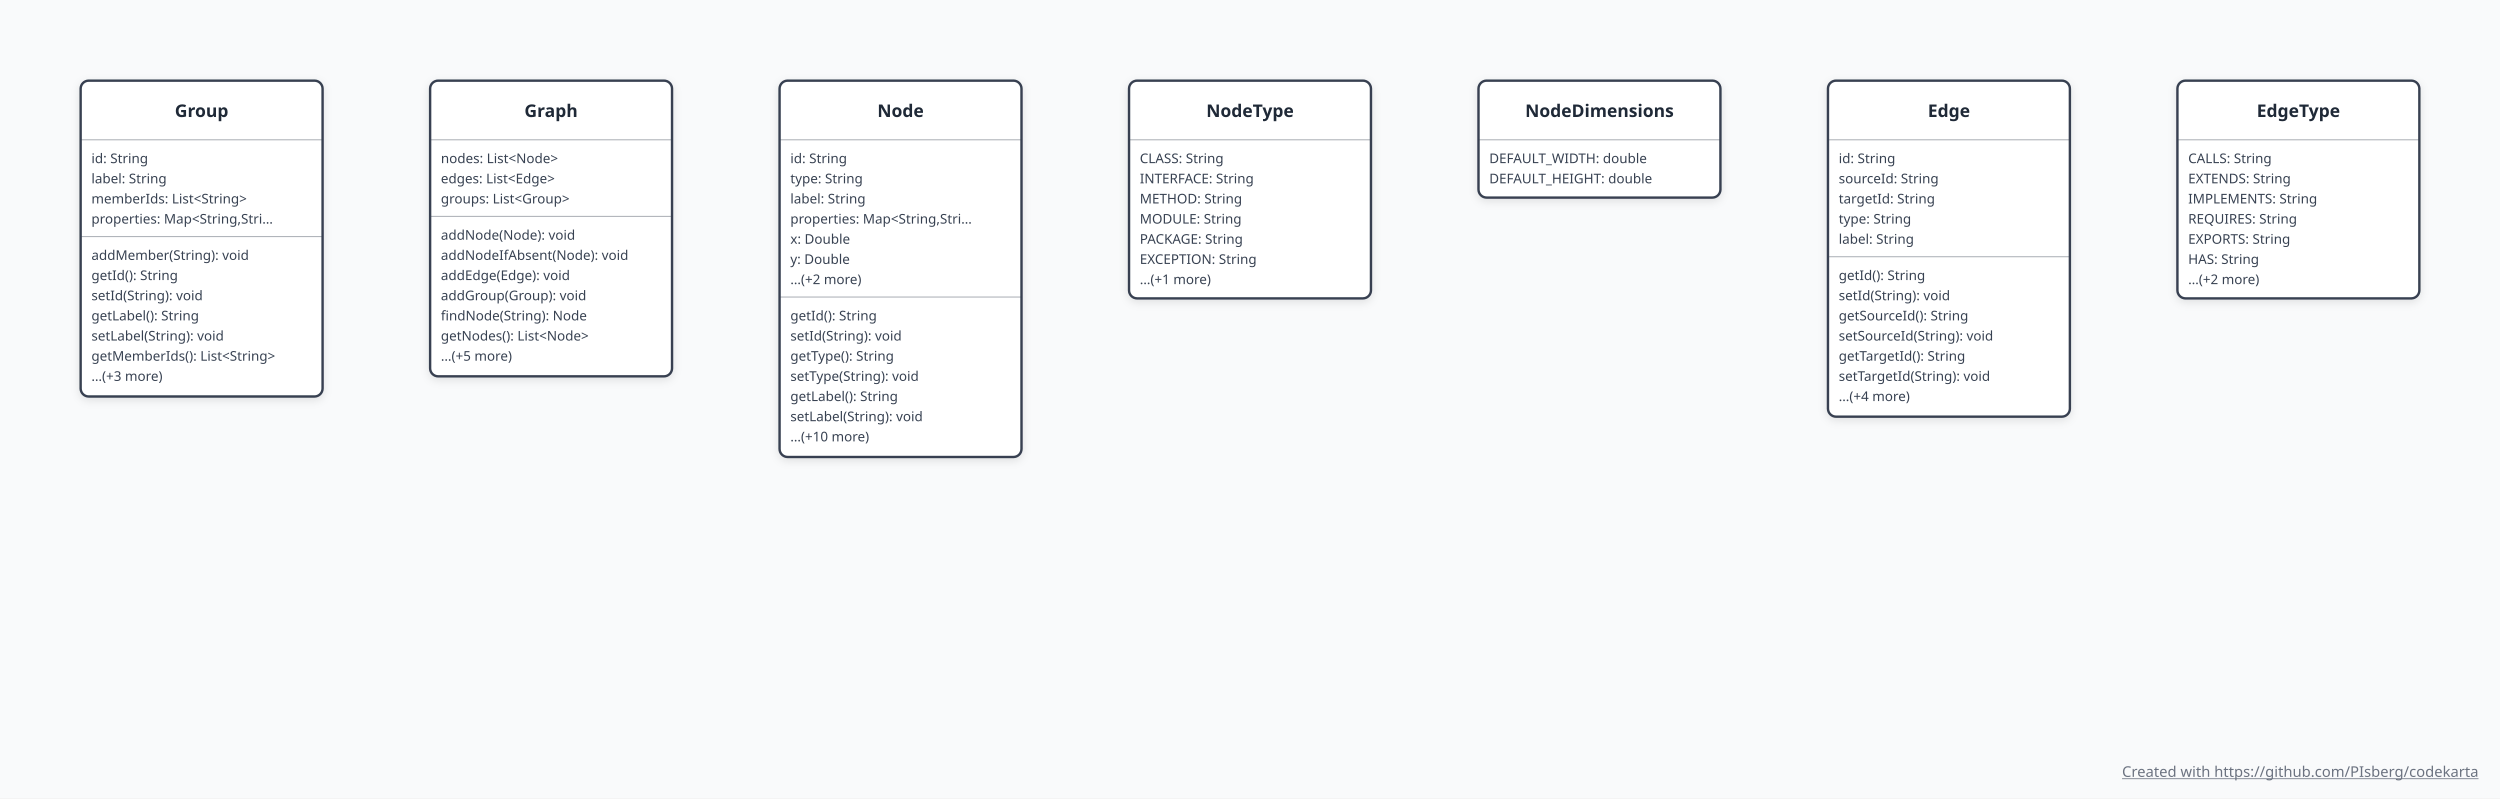
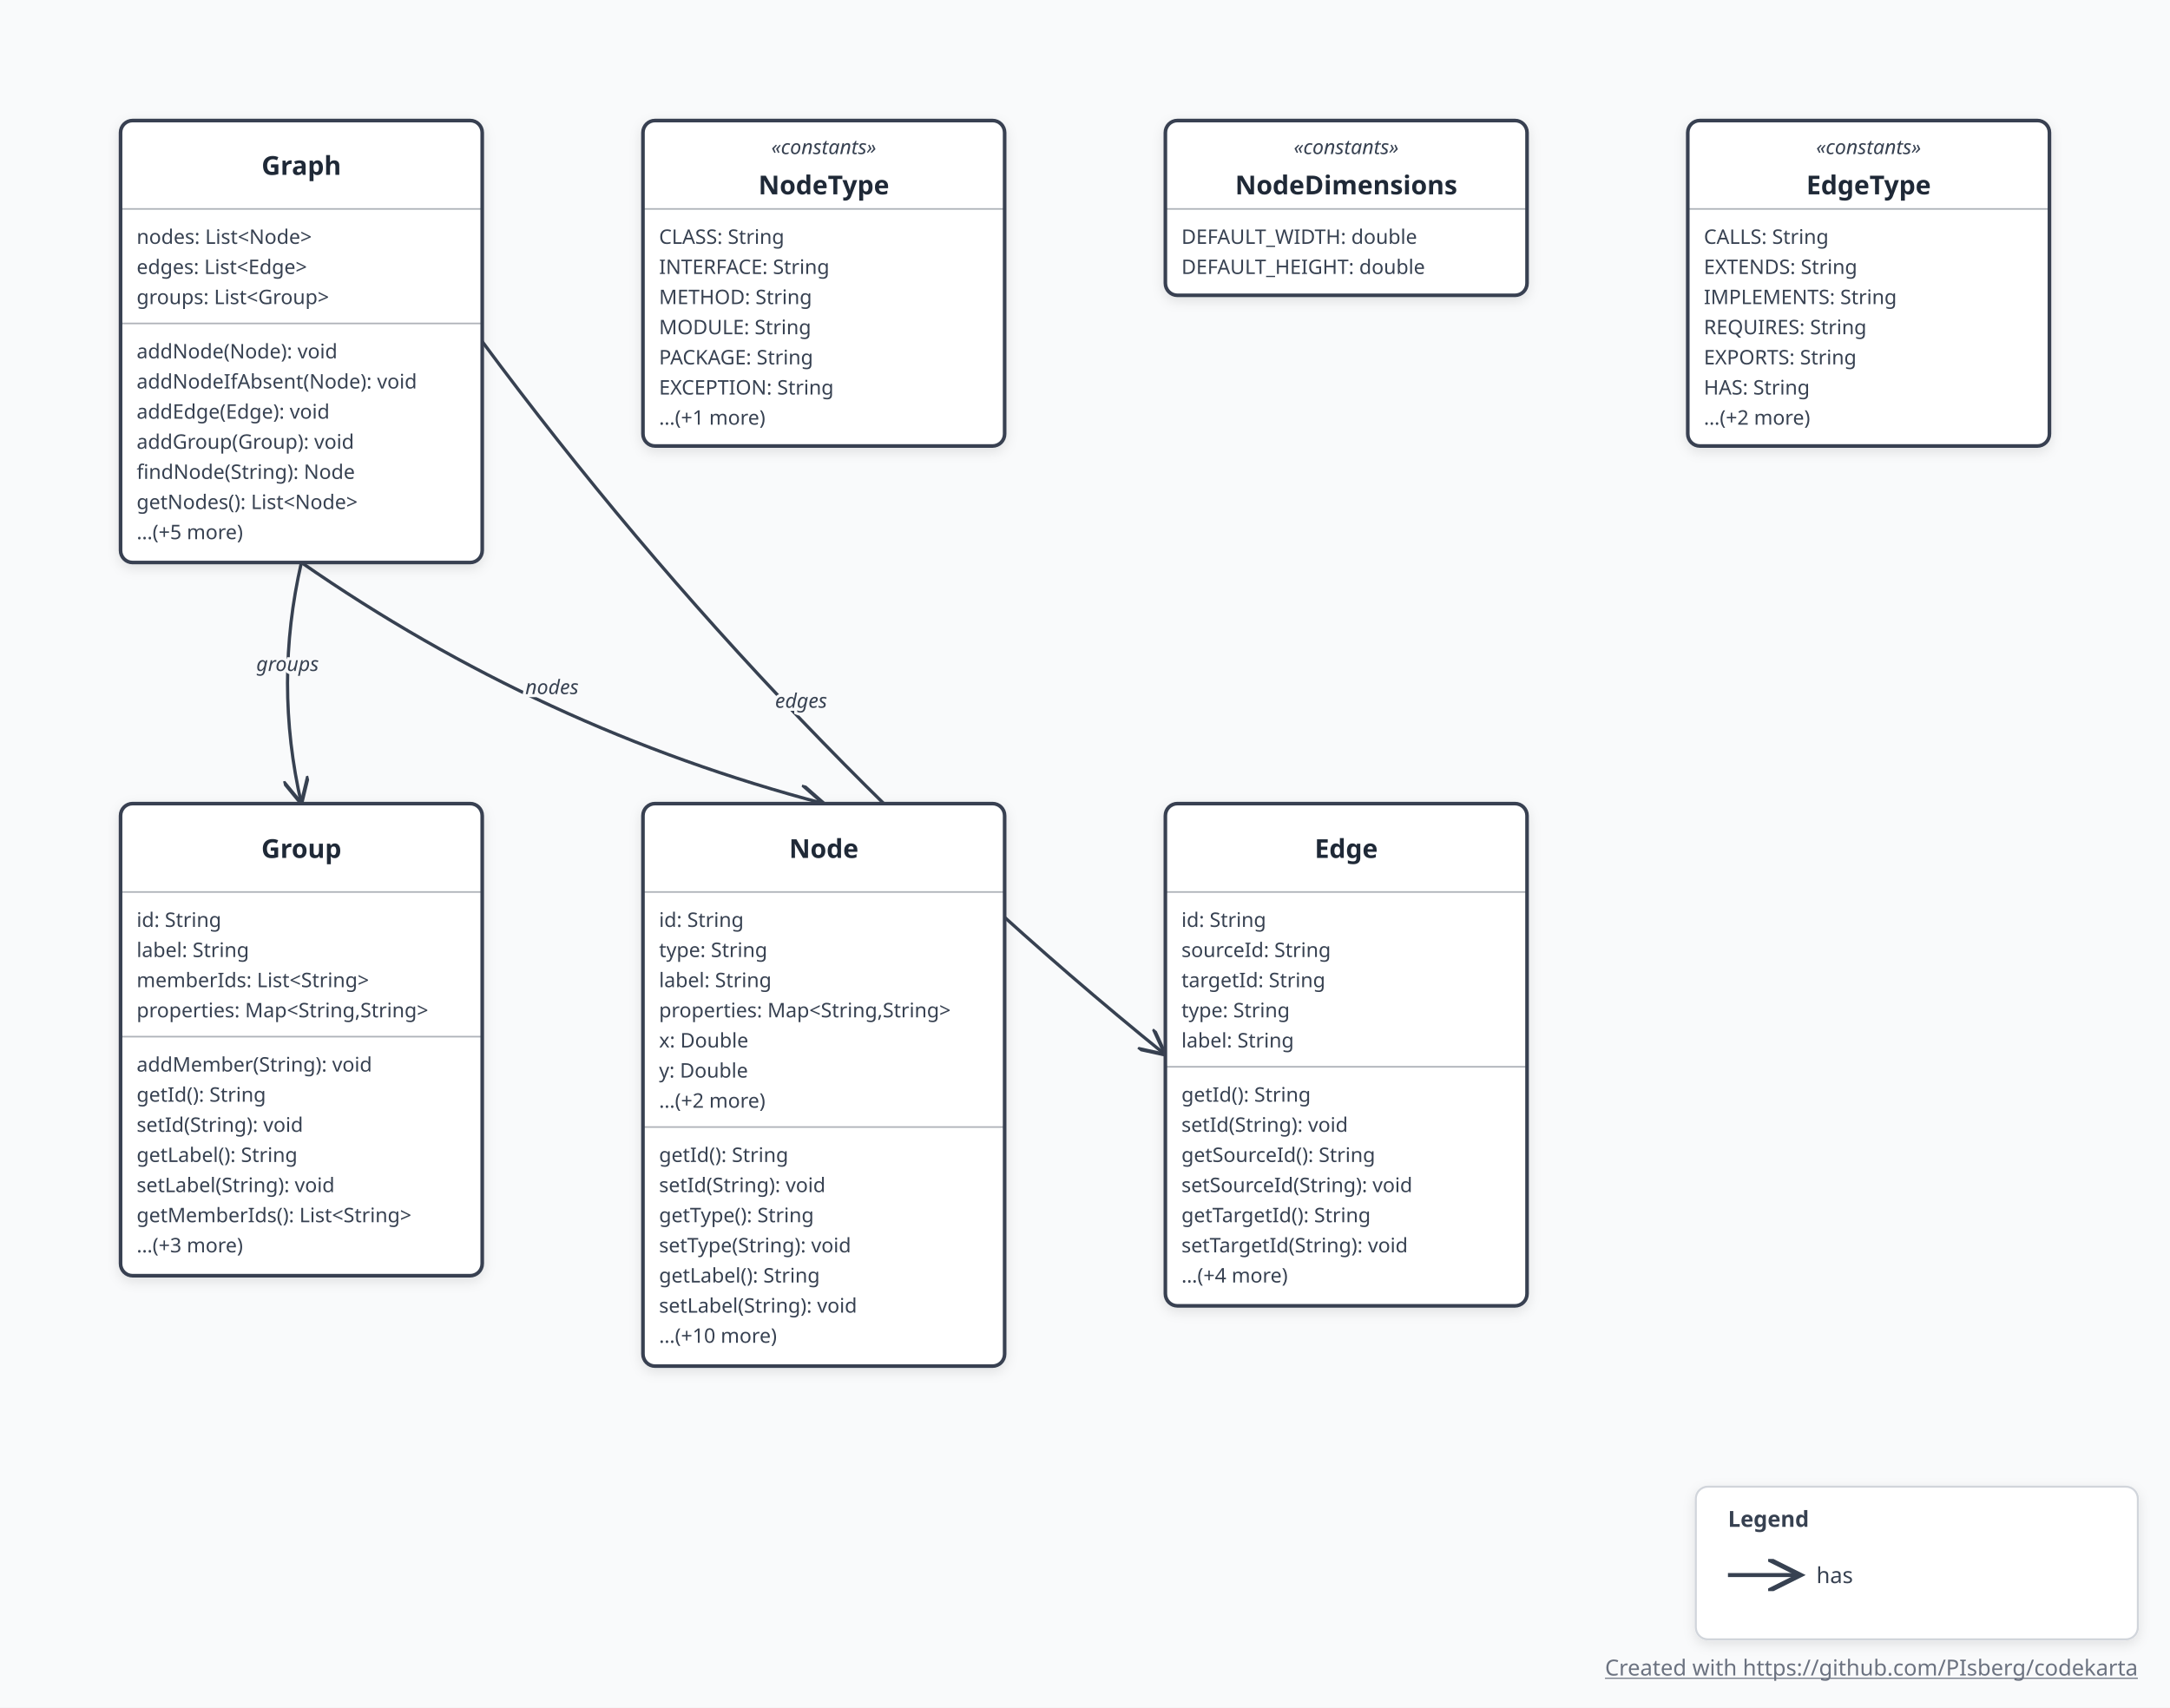
- <svg xmlns="http://www.w3.org/2000/svg" width="1860" height="594" viewBox="0 0 1860 594">
+ <svg xmlns="http://www.w3.org/2000/svg" width="1080" height="850" viewBox="0 0 1080 850">
  <defs>
    <style>
svg { font-family: -apple-system, BlinkMacSystemFont, 'Segoe UI', sans-serif; }
.node-rect { transition: filter 0.15s; }
.node-rect:hover { stroke-width: 2.5 !important; }
.edge-line { stroke-linecap: round; stroke-linejoin: round; }
.edge-label { paint-order: stroke; stroke: #f9fafb; stroke-width: 3; }
.diagram-attribution { fill: #6b7280; text-decoration: underline; }
.diagram-attribution:hover { fill: #374151; text-decoration: underline; }
.group-rect { }
.node-label { pointer-events: none; }
</style>
    <filter id="nodeShadow" x="-15%" y="-15%" width="130%" height="130%">
      <feDropShadow dx="0" dy="2" stdDeviation="3" flood-color="#0000001a" />
    </filter>
+     <marker id="marker-open-374151" markerWidth="10" markerHeight="8" refX="8" refY="4" orient="auto">
+       <path d="M0,0 L8,4 L0,8" fill="none" stroke="#374151" stroke-width="1.2" />
+     </marker>
  </defs>
-   <rect width="1860" height="594" fill="#f9fafb" />
+   <rect width="1080" height="850" fill="#f9fafb" />
+   <path class="edge-line" d="M150.0 280.0 Q269.4 363.0 410.0 400.0" fill="none" stroke="#374151" stroke-width="1.6" marker-end="url(#marker-open-374151)" />
+   <text class="edge-label" x="274.7" y="345.5" text-anchor="middle" font-family="sans-serif" font-size="10" fill="#374151" font-style="italic">nodes</text>
+   <path class="edge-line" d="M240.0 170.0 Q387.4 369.1 580.0 525.0" fill="none" stroke="#374151" stroke-width="1.6" marker-end="url(#marker-open-374151)" />
+   <text class="edge-label" x="398.7" y="352.3" text-anchor="middle" font-family="sans-serif" font-size="10" fill="#374151" font-style="italic">edges</text>
+   <path class="edge-line" d="M150.0 280.0 Q136.2 340.0 150.0 400.0" fill="none" stroke="#374151" stroke-width="1.6" marker-end="url(#marker-open-374151)" />
+   <text class="edge-label" x="143.1" y="334.0" text-anchor="middle" font-family="sans-serif" font-size="10" fill="#374151" font-style="italic">groups</text>
  <g id="Edge">
-     <rect class="node-rect" x="1360.0" y="60.0" width="180.0" height="250.0" rx="6.0" fill="#ffffff" stroke="#374151" stroke-width="1.8" filter="url(#nodeShadow)" />
-     <text class="node-label" x="1450.0" y="82.0" text-anchor="middle" dominant-baseline="central" font-family="sans-serif" font-size="13" font-weight="bold" fill="#1f2937">Edge</text>
-     <line x1="1360.0" y1="104.0" x2="1540.0" y2="104.0" stroke="#374151" stroke-width="0.8" opacity="0.4" />
-     <text x="1368.0" y="117.5" font-family="sans-serif" font-size="10" fill="#374151" dominant-baseline="central">id: String</text>
-     <text x="1368.0" y="132.5" font-family="sans-serif" font-size="10" fill="#374151" dominant-baseline="central">sourceId: String</text>
-     <text x="1368.0" y="147.5" font-family="sans-serif" font-size="10" fill="#374151" dominant-baseline="central">targetId: String</text>
-     <text x="1368.0" y="162.5" font-family="sans-serif" font-size="10" fill="#374151" dominant-baseline="central">type: String</text>
-     <text x="1368.0" y="177.5" font-family="sans-serif" font-size="10" fill="#374151" dominant-baseline="central">label: String</text>
-     <line x1="1360.0" y1="191.0" x2="1540.0" y2="191.0" stroke="#374151" stroke-width="0.8" opacity="0.4" />
-     <text x="1368.0" y="204.5" font-family="sans-serif" font-size="10" fill="#374151" dominant-baseline="central">getId(): String</text>
-     <text x="1368.0" y="219.5" font-family="sans-serif" font-size="10" fill="#374151" dominant-baseline="central">setId(String): void</text>
-     <text x="1368.0" y="234.5" font-family="sans-serif" font-size="10" fill="#374151" dominant-baseline="central">getSourceId(): String</text>
-     <text x="1368.0" y="249.5" font-family="sans-serif" font-size="10" fill="#374151" dominant-baseline="central">setSourceId(String): void</text>
-     <text x="1368.0" y="264.5" font-family="sans-serif" font-size="10" fill="#374151" dominant-baseline="central">getTargetId(): String</text>
-     <text x="1368.0" y="279.5" font-family="sans-serif" font-size="10" fill="#374151" dominant-baseline="central">setTargetId(String): void</text>
-     <text x="1368.0" y="294.5" font-family="sans-serif" font-size="10" fill="#374151" dominant-baseline="central">…(+4 more)</text>
+     <rect class="node-rect" x="580.0" y="400.0" width="180.0" height="250.0" rx="6.0" fill="#ffffff" stroke="#374151" stroke-width="1.8" filter="url(#nodeShadow)" />
+     <text class="node-label" x="670.0" y="422.0" text-anchor="middle" dominant-baseline="central" font-family="sans-serif" font-size="13" font-weight="bold" fill="#1f2937">Edge</text>
+     <line x1="580.0" y1="444.0" x2="760.0" y2="444.0" stroke="#374151" stroke-width="0.8" opacity="0.4" />
+     <text x="588.0" y="457.5" font-family="sans-serif" font-size="10" fill="#374151" dominant-baseline="central">id: String</text>
+     <text x="588.0" y="472.5" font-family="sans-serif" font-size="10" fill="#374151" dominant-baseline="central">sourceId: String</text>
+     <text x="588.0" y="487.5" font-family="sans-serif" font-size="10" fill="#374151" dominant-baseline="central">targetId: String</text>
+     <text x="588.0" y="502.5" font-family="sans-serif" font-size="10" fill="#374151" dominant-baseline="central">type: String</text>
+     <text x="588.0" y="517.5" font-family="sans-serif" font-size="10" fill="#374151" dominant-baseline="central">label: String</text>
+     <line x1="580.0" y1="531.0" x2="760.0" y2="531.0" stroke="#374151" stroke-width="0.8" opacity="0.4" />
+     <text x="588.0" y="544.5" font-family="sans-serif" font-size="10" fill="#374151" dominant-baseline="central">getId(): String</text>
+     <text x="588.0" y="559.5" font-family="sans-serif" font-size="10" fill="#374151" dominant-baseline="central">setId(String): void</text>
+     <text x="588.0" y="574.5" font-family="sans-serif" font-size="10" fill="#374151" dominant-baseline="central">getSourceId(): String</text>
+     <text x="588.0" y="589.5" font-family="sans-serif" font-size="10" fill="#374151" dominant-baseline="central">setSourceId(String): void</text>
+     <text x="588.0" y="604.5" font-family="sans-serif" font-size="10" fill="#374151" dominant-baseline="central">getTargetId(): String</text>
+     <text x="588.0" y="619.5" font-family="sans-serif" font-size="10" fill="#374151" dominant-baseline="central">setTargetId(String): void</text>
+     <text x="588.0" y="634.5" font-family="sans-serif" font-size="10" fill="#374151" dominant-baseline="central">…(+4 more)</text>
  </g>
  <g id="EdgeType">
-     <rect class="node-rect" x="1620.0" y="60.0" width="180.0" height="162.0" rx="6.0" fill="#ffffff" stroke="#374151" stroke-width="1.8" filter="url(#nodeShadow)" />
-     <text class="node-label" x="1710.0" y="82.0" text-anchor="middle" dominant-baseline="central" font-family="sans-serif" font-size="13" font-weight="bold" fill="#1f2937">EdgeType</text>
-     <line x1="1620.0" y1="104.0" x2="1800.0" y2="104.0" stroke="#374151" stroke-width="0.8" opacity="0.4" />
-     <text x="1628.0" y="117.5" font-family="sans-serif" font-size="10" fill="#374151" dominant-baseline="central">CALLS: String</text>
-     <text x="1628.0" y="132.5" font-family="sans-serif" font-size="10" fill="#374151" dominant-baseline="central">EXTENDS: String</text>
-     <text x="1628.0" y="147.5" font-family="sans-serif" font-size="10" fill="#374151" dominant-baseline="central">IMPLEMENTS: String</text>
-     <text x="1628.0" y="162.5" font-family="sans-serif" font-size="10" fill="#374151" dominant-baseline="central">REQUIRES: String</text>
-     <text x="1628.0" y="177.5" font-family="sans-serif" font-size="10" fill="#374151" dominant-baseline="central">EXPORTS: String</text>
-     <text x="1628.0" y="192.5" font-family="sans-serif" font-size="10" fill="#374151" dominant-baseline="central">HAS: String</text>
-     <text x="1628.0" y="207.5" font-family="sans-serif" font-size="10" fill="#374151" dominant-baseline="central">…(+2 more)</text>
+     <rect class="node-rect" x="840.0" y="60.0" width="180.0" height="162.0" rx="6.0" fill="#ffffff" stroke="#374151" stroke-width="1.8" filter="url(#nodeShadow)" />
+     <text class="node-label" x="930.0" y="76.7" text-anchor="middle" font-family="sans-serif" font-size="10" fill="#374151" font-style="italic">«constants»</text>
+     <text class="node-label" x="930.0" y="91.7" text-anchor="middle" dominant-baseline="central" font-family="sans-serif" font-size="13" font-weight="bold" fill="#1f2937">EdgeType</text>
+     <line x1="840.0" y1="104.0" x2="1020.0" y2="104.0" stroke="#374151" stroke-width="0.8" opacity="0.4" />
+     <text x="848.0" y="117.5" font-family="sans-serif" font-size="10" fill="#374151" dominant-baseline="central">CALLS: String</text>
+     <text x="848.0" y="132.5" font-family="sans-serif" font-size="10" fill="#374151" dominant-baseline="central">EXTENDS: String</text>
+     <text x="848.0" y="147.5" font-family="sans-serif" font-size="10" fill="#374151" dominant-baseline="central">IMPLEMENTS: String</text>
+     <text x="848.0" y="162.5" font-family="sans-serif" font-size="10" fill="#374151" dominant-baseline="central">REQUIRES: String</text>
+     <text x="848.0" y="177.5" font-family="sans-serif" font-size="10" fill="#374151" dominant-baseline="central">EXPORTS: String</text>
+     <text x="848.0" y="192.5" font-family="sans-serif" font-size="10" fill="#374151" dominant-baseline="central">HAS: String</text>
+     <text x="848.0" y="207.5" font-family="sans-serif" font-size="10" fill="#374151" dominant-baseline="central">…(+2 more)</text>
  </g>
  <g id="Graph">
-     <rect class="node-rect" x="320.0" y="60.0" width="180.0" height="220.0" rx="6.0" fill="#ffffff" stroke="#374151" stroke-width="1.8" filter="url(#nodeShadow)" />
-     <text class="node-label" x="410.0" y="82.0" text-anchor="middle" dominant-baseline="central" font-family="sans-serif" font-size="13" font-weight="bold" fill="#1f2937">Graph</text>
-     <line x1="320.0" y1="104.0" x2="500.0" y2="104.0" stroke="#374151" stroke-width="0.8" opacity="0.4" />
-     <text x="328.0" y="117.5" font-family="sans-serif" font-size="10" fill="#374151" dominant-baseline="central">nodes: List&lt;Node&gt;</text>
-     <text x="328.0" y="132.5" font-family="sans-serif" font-size="10" fill="#374151" dominant-baseline="central">edges: List&lt;Edge&gt;</text>
-     <text x="328.0" y="147.5" font-family="sans-serif" font-size="10" fill="#374151" dominant-baseline="central">groups: List&lt;Group&gt;</text>
-     <line x1="320.0" y1="161.0" x2="500.0" y2="161.0" stroke="#374151" stroke-width="0.8" opacity="0.4" />
-     <text x="328.0" y="174.5" font-family="sans-serif" font-size="10" fill="#374151" dominant-baseline="central">addNode(Node): void</text>
-     <text x="328.0" y="189.5" font-family="sans-serif" font-size="10" fill="#374151" dominant-baseline="central">addNodeIfAbsent(Node): void</text>
-     <text x="328.0" y="204.5" font-family="sans-serif" font-size="10" fill="#374151" dominant-baseline="central">addEdge(Edge): void</text>
-     <text x="328.0" y="219.5" font-family="sans-serif" font-size="10" fill="#374151" dominant-baseline="central">addGroup(Group): void</text>
-     <text x="328.0" y="234.5" font-family="sans-serif" font-size="10" fill="#374151" dominant-baseline="central">findNode(String): Node</text>
-     <text x="328.0" y="249.5" font-family="sans-serif" font-size="10" fill="#374151" dominant-baseline="central">getNodes(): List&lt;Node&gt;</text>
-     <text x="328.0" y="264.5" font-family="sans-serif" font-size="10" fill="#374151" dominant-baseline="central">…(+5 more)</text>
+     <rect class="node-rect" x="60.0" y="60.0" width="180.0" height="220.0" rx="6.0" fill="#ffffff" stroke="#374151" stroke-width="1.8" filter="url(#nodeShadow)" />
+     <text class="node-label" x="150.0" y="82.0" text-anchor="middle" dominant-baseline="central" font-family="sans-serif" font-size="13" font-weight="bold" fill="#1f2937">Graph</text>
+     <line x1="60.0" y1="104.0" x2="240.0" y2="104.0" stroke="#374151" stroke-width="0.8" opacity="0.4" />
+     <text x="68.0" y="117.5" font-family="sans-serif" font-size="10" fill="#374151" dominant-baseline="central">nodes: List&lt;Node&gt;</text>
+     <text x="68.0" y="132.5" font-family="sans-serif" font-size="10" fill="#374151" dominant-baseline="central">edges: List&lt;Edge&gt;</text>
+     <text x="68.0" y="147.5" font-family="sans-serif" font-size="10" fill="#374151" dominant-baseline="central">groups: List&lt;Group&gt;</text>
+     <line x1="60.0" y1="161.0" x2="240.0" y2="161.0" stroke="#374151" stroke-width="0.8" opacity="0.4" />
+     <text x="68.0" y="174.5" font-family="sans-serif" font-size="10" fill="#374151" dominant-baseline="central">addNode(Node): void</text>
+     <text x="68.0" y="189.5" font-family="sans-serif" font-size="10" fill="#374151" dominant-baseline="central">addNodeIfAbsent(Node): void</text>
+     <text x="68.0" y="204.5" font-family="sans-serif" font-size="10" fill="#374151" dominant-baseline="central">addEdge(Edge): void</text>
+     <text x="68.0" y="219.5" font-family="sans-serif" font-size="10" fill="#374151" dominant-baseline="central">addGroup(Group): void</text>
+     <text x="68.0" y="234.5" font-family="sans-serif" font-size="10" fill="#374151" dominant-baseline="central">findNode(String): Node</text>
+     <text x="68.0" y="249.5" font-family="sans-serif" font-size="10" fill="#374151" dominant-baseline="central">getNodes(): List&lt;Node&gt;</text>
+     <text x="68.0" y="264.5" font-family="sans-serif" font-size="10" fill="#374151" dominant-baseline="central">…(+5 more)</text>
+   </g>
+   <g id="Node">
+     <rect class="node-rect" x="320.0" y="400.0" width="180.0" height="280.0" rx="6.0" fill="#ffffff" stroke="#374151" stroke-width="1.8" filter="url(#nodeShadow)" />
+     <text class="node-label" x="410.0" y="422.0" text-anchor="middle" dominant-baseline="central" font-family="sans-serif" font-size="13" font-weight="bold" fill="#1f2937">Node</text>
+     <line x1="320.0" y1="444.0" x2="500.0" y2="444.0" stroke="#374151" stroke-width="0.8" opacity="0.4" />
+     <text x="328.0" y="457.5" font-family="sans-serif" font-size="10" fill="#374151" dominant-baseline="central">id: String</text>
+     <text x="328.0" y="472.5" font-family="sans-serif" font-size="10" fill="#374151" dominant-baseline="central">type: String</text>
+     <text x="328.0" y="487.5" font-family="sans-serif" font-size="10" fill="#374151" dominant-baseline="central">label: String</text>
+     <text x="328.0" y="502.5" font-family="sans-serif" font-size="10" fill="#374151" dominant-baseline="central">properties: Map&lt;String,String&gt;</text>
+     <text x="328.0" y="517.5" font-family="sans-serif" font-size="10" fill="#374151" dominant-baseline="central">x: Double</text>
+     <text x="328.0" y="532.5" font-family="sans-serif" font-size="10" fill="#374151" dominant-baseline="central">y: Double</text>
+     <text x="328.0" y="547.5" font-family="sans-serif" font-size="10" fill="#374151" dominant-baseline="central">…(+2 more)</text>
+     <line x1="320.0" y1="561.0" x2="500.0" y2="561.0" stroke="#374151" stroke-width="0.8" opacity="0.4" />
+     <text x="328.0" y="574.5" font-family="sans-serif" font-size="10" fill="#374151" dominant-baseline="central">getId(): String</text>
+     <text x="328.0" y="589.5" font-family="sans-serif" font-size="10" fill="#374151" dominant-baseline="central">setId(String): void</text>
+     <text x="328.0" y="604.5" font-family="sans-serif" font-size="10" fill="#374151" dominant-baseline="central">getType(): String</text>
+     <text x="328.0" y="619.5" font-family="sans-serif" font-size="10" fill="#374151" dominant-baseline="central">setType(String): void</text>
+     <text x="328.0" y="634.5" font-family="sans-serif" font-size="10" fill="#374151" dominant-baseline="central">getLabel(): String</text>
+     <text x="328.0" y="649.5" font-family="sans-serif" font-size="10" fill="#374151" dominant-baseline="central">setLabel(String): void</text>
+     <text x="328.0" y="664.5" font-family="sans-serif" font-size="10" fill="#374151" dominant-baseline="central">…(+10 more)</text>
  </g>
  <g id="Group">
-     <rect class="node-rect" x="60.0" y="60.0" width="180.0" height="235.0" rx="6.0" fill="#ffffff" stroke="#374151" stroke-width="1.8" filter="url(#nodeShadow)" />
-     <text class="node-label" x="150.0" y="82.0" text-anchor="middle" dominant-baseline="central" font-family="sans-serif" font-size="13" font-weight="bold" fill="#1f2937">Group</text>
-     <line x1="60.0" y1="104.0" x2="240.0" y2="104.0" stroke="#374151" stroke-width="0.8" opacity="0.4" />
-     <text x="68.0" y="117.5" font-family="sans-serif" font-size="10" fill="#374151" dominant-baseline="central">id: String</text>
-     <text x="68.0" y="132.5" font-family="sans-serif" font-size="10" fill="#374151" dominant-baseline="central">label: String</text>
-     <text x="68.0" y="147.5" font-family="sans-serif" font-size="10" fill="#374151" dominant-baseline="central">memberIds: List&lt;String&gt;</text>
-     <text x="68.0" y="162.5" font-family="sans-serif" font-size="10" fill="#374151" dominant-baseline="central">properties: Map&lt;String,Stri…</text>
-     <line x1="60.0" y1="176.0" x2="240.0" y2="176.0" stroke="#374151" stroke-width="0.8" opacity="0.4" />
-     <text x="68.0" y="189.5" font-family="sans-serif" font-size="10" fill="#374151" dominant-baseline="central">addMember(String): void</text>
-     <text x="68.0" y="204.5" font-family="sans-serif" font-size="10" fill="#374151" dominant-baseline="central">getId(): String</text>
-     <text x="68.0" y="219.5" font-family="sans-serif" font-size="10" fill="#374151" dominant-baseline="central">setId(String): void</text>
-     <text x="68.0" y="234.5" font-family="sans-serif" font-size="10" fill="#374151" dominant-baseline="central">getLabel(): String</text>
-     <text x="68.0" y="249.5" font-family="sans-serif" font-size="10" fill="#374151" dominant-baseline="central">setLabel(String): void</text>
-     <text x="68.0" y="264.5" font-family="sans-serif" font-size="10" fill="#374151" dominant-baseline="central">getMemberIds(): List&lt;String&gt;</text>
-     <text x="68.0" y="279.5" font-family="sans-serif" font-size="10" fill="#374151" dominant-baseline="central">…(+3 more)</text>
-   </g>
-   <g id="Node">
-     <rect class="node-rect" x="580.0" y="60.0" width="180.0" height="280.0" rx="6.0" fill="#ffffff" stroke="#374151" stroke-width="1.8" filter="url(#nodeShadow)" />
-     <text class="node-label" x="670.0" y="82.0" text-anchor="middle" dominant-baseline="central" font-family="sans-serif" font-size="13" font-weight="bold" fill="#1f2937">Node</text>
-     <line x1="580.0" y1="104.0" x2="760.0" y2="104.0" stroke="#374151" stroke-width="0.8" opacity="0.4" />
-     <text x="588.0" y="117.5" font-family="sans-serif" font-size="10" fill="#374151" dominant-baseline="central">id: String</text>
-     <text x="588.0" y="132.5" font-family="sans-serif" font-size="10" fill="#374151" dominant-baseline="central">type: String</text>
-     <text x="588.0" y="147.5" font-family="sans-serif" font-size="10" fill="#374151" dominant-baseline="central">label: String</text>
-     <text x="588.0" y="162.5" font-family="sans-serif" font-size="10" fill="#374151" dominant-baseline="central">properties: Map&lt;String,Stri…</text>
-     <text x="588.0" y="177.5" font-family="sans-serif" font-size="10" fill="#374151" dominant-baseline="central">x: Double</text>
-     <text x="588.0" y="192.5" font-family="sans-serif" font-size="10" fill="#374151" dominant-baseline="central">y: Double</text>
-     <text x="588.0" y="207.5" font-family="sans-serif" font-size="10" fill="#374151" dominant-baseline="central">…(+2 more)</text>
-     <line x1="580.0" y1="221.0" x2="760.0" y2="221.0" stroke="#374151" stroke-width="0.8" opacity="0.4" />
-     <text x="588.0" y="234.5" font-family="sans-serif" font-size="10" fill="#374151" dominant-baseline="central">getId(): String</text>
-     <text x="588.0" y="249.5" font-family="sans-serif" font-size="10" fill="#374151" dominant-baseline="central">setId(String): void</text>
-     <text x="588.0" y="264.5" font-family="sans-serif" font-size="10" fill="#374151" dominant-baseline="central">getType(): String</text>
-     <text x="588.0" y="279.5" font-family="sans-serif" font-size="10" fill="#374151" dominant-baseline="central">setType(String): void</text>
-     <text x="588.0" y="294.5" font-family="sans-serif" font-size="10" fill="#374151" dominant-baseline="central">getLabel(): String</text>
-     <text x="588.0" y="309.5" font-family="sans-serif" font-size="10" fill="#374151" dominant-baseline="central">setLabel(String): void</text>
-     <text x="588.0" y="324.5" font-family="sans-serif" font-size="10" fill="#374151" dominant-baseline="central">…(+10 more)</text>
+     <rect class="node-rect" x="60.0" y="400.0" width="180.0" height="235.0" rx="6.0" fill="#ffffff" stroke="#374151" stroke-width="1.8" filter="url(#nodeShadow)" />
+     <text class="node-label" x="150.0" y="422.0" text-anchor="middle" dominant-baseline="central" font-family="sans-serif" font-size="13" font-weight="bold" fill="#1f2937">Group</text>
+     <line x1="60.0" y1="444.0" x2="240.0" y2="444.0" stroke="#374151" stroke-width="0.8" opacity="0.4" />
+     <text x="68.0" y="457.5" font-family="sans-serif" font-size="10" fill="#374151" dominant-baseline="central">id: String</text>
+     <text x="68.0" y="472.5" font-family="sans-serif" font-size="10" fill="#374151" dominant-baseline="central">label: String</text>
+     <text x="68.0" y="487.5" font-family="sans-serif" font-size="10" fill="#374151" dominant-baseline="central">memberIds: List&lt;String&gt;</text>
+     <text x="68.0" y="502.5" font-family="sans-serif" font-size="10" fill="#374151" dominant-baseline="central">properties: Map&lt;String,String&gt;</text>
+     <line x1="60.0" y1="516.0" x2="240.0" y2="516.0" stroke="#374151" stroke-width="0.8" opacity="0.4" />
+     <text x="68.0" y="529.5" font-family="sans-serif" font-size="10" fill="#374151" dominant-baseline="central">addMember(String): void</text>
+     <text x="68.0" y="544.5" font-family="sans-serif" font-size="10" fill="#374151" dominant-baseline="central">getId(): String</text>
+     <text x="68.0" y="559.5" font-family="sans-serif" font-size="10" fill="#374151" dominant-baseline="central">setId(String): void</text>
+     <text x="68.0" y="574.5" font-family="sans-serif" font-size="10" fill="#374151" dominant-baseline="central">getLabel(): String</text>
+     <text x="68.0" y="589.5" font-family="sans-serif" font-size="10" fill="#374151" dominant-baseline="central">setLabel(String): void</text>
+     <text x="68.0" y="604.5" font-family="sans-serif" font-size="10" fill="#374151" dominant-baseline="central">getMemberIds(): List&lt;String&gt;</text>
+     <text x="68.0" y="619.5" font-family="sans-serif" font-size="10" fill="#374151" dominant-baseline="central">…(+3 more)</text>
  </g>
  <g id="NodeDimensions">
-     <rect class="node-rect" x="1100.0" y="60.0" width="180.0" height="87.0" rx="6.0" fill="#ffffff" stroke="#374151" stroke-width="1.8" filter="url(#nodeShadow)" />
-     <text class="node-label" x="1190.0" y="82.0" text-anchor="middle" dominant-baseline="central" font-family="sans-serif" font-size="13" font-weight="bold" fill="#1f2937">NodeDimensions</text>
-     <line x1="1100.0" y1="104.0" x2="1280.0" y2="104.0" stroke="#374151" stroke-width="0.8" opacity="0.4" />
-     <text x="1108.0" y="117.5" font-family="sans-serif" font-size="10" fill="#374151" dominant-baseline="central">DEFAULT_WIDTH: double</text>
-     <text x="1108.0" y="132.5" font-family="sans-serif" font-size="10" fill="#374151" dominant-baseline="central">DEFAULT_HEIGHT: double</text>
+     <rect class="node-rect" x="580.0" y="60.0" width="180.0" height="87.0" rx="6.0" fill="#ffffff" stroke="#374151" stroke-width="1.8" filter="url(#nodeShadow)" />
+     <text class="node-label" x="670.0" y="76.7" text-anchor="middle" font-family="sans-serif" font-size="10" fill="#374151" font-style="italic">«constants»</text>
+     <text class="node-label" x="670.0" y="91.7" text-anchor="middle" dominant-baseline="central" font-family="sans-serif" font-size="13" font-weight="bold" fill="#1f2937">NodeDimensions</text>
+     <line x1="580.0" y1="104.0" x2="760.0" y2="104.0" stroke="#374151" stroke-width="0.8" opacity="0.4" />
+     <text x="588.0" y="117.5" font-family="sans-serif" font-size="10" fill="#374151" dominant-baseline="central">DEFAULT_WIDTH: double</text>
+     <text x="588.0" y="132.5" font-family="sans-serif" font-size="10" fill="#374151" dominant-baseline="central">DEFAULT_HEIGHT: double</text>
  </g>
  <g id="NodeType">
-     <rect class="node-rect" x="840.0" y="60.0" width="180.0" height="162.0" rx="6.0" fill="#ffffff" stroke="#374151" stroke-width="1.8" filter="url(#nodeShadow)" />
-     <text class="node-label" x="930.0" y="82.0" text-anchor="middle" dominant-baseline="central" font-family="sans-serif" font-size="13" font-weight="bold" fill="#1f2937">NodeType</text>
-     <line x1="840.0" y1="104.0" x2="1020.0" y2="104.0" stroke="#374151" stroke-width="0.8" opacity="0.4" />
-     <text x="848.0" y="117.5" font-family="sans-serif" font-size="10" fill="#374151" dominant-baseline="central">CLASS: String</text>
-     <text x="848.0" y="132.5" font-family="sans-serif" font-size="10" fill="#374151" dominant-baseline="central">INTERFACE: String</text>
-     <text x="848.0" y="147.5" font-family="sans-serif" font-size="10" fill="#374151" dominant-baseline="central">METHOD: String</text>
-     <text x="848.0" y="162.5" font-family="sans-serif" font-size="10" fill="#374151" dominant-baseline="central">MODULE: String</text>
-     <text x="848.0" y="177.5" font-family="sans-serif" font-size="10" fill="#374151" dominant-baseline="central">PACKAGE: String</text>
-     <text x="848.0" y="192.5" font-family="sans-serif" font-size="10" fill="#374151" dominant-baseline="central">EXCEPTION: String</text>
-     <text x="848.0" y="207.5" font-family="sans-serif" font-size="10" fill="#374151" dominant-baseline="central">…(+1 more)</text>
+     <rect class="node-rect" x="320.0" y="60.0" width="180.0" height="162.0" rx="6.0" fill="#ffffff" stroke="#374151" stroke-width="1.8" filter="url(#nodeShadow)" />
+     <text class="node-label" x="410.0" y="76.7" text-anchor="middle" font-family="sans-serif" font-size="10" fill="#374151" font-style="italic">«constants»</text>
+     <text class="node-label" x="410.0" y="91.7" text-anchor="middle" dominant-baseline="central" font-family="sans-serif" font-size="13" font-weight="bold" fill="#1f2937">NodeType</text>
+     <line x1="320.0" y1="104.0" x2="500.0" y2="104.0" stroke="#374151" stroke-width="0.8" opacity="0.4" />
+     <text x="328.0" y="117.5" font-family="sans-serif" font-size="10" fill="#374151" dominant-baseline="central">CLASS: String</text>
+     <text x="328.0" y="132.5" font-family="sans-serif" font-size="10" fill="#374151" dominant-baseline="central">INTERFACE: String</text>
+     <text x="328.0" y="147.5" font-family="sans-serif" font-size="10" fill="#374151" dominant-baseline="central">METHOD: String</text>
+     <text x="328.0" y="162.5" font-family="sans-serif" font-size="10" fill="#374151" dominant-baseline="central">MODULE: String</text>
+     <text x="328.0" y="177.5" font-family="sans-serif" font-size="10" fill="#374151" dominant-baseline="central">PACKAGE: String</text>
+     <text x="328.0" y="192.5" font-family="sans-serif" font-size="10" fill="#374151" dominant-baseline="central">EXCEPTION: String</text>
+     <text x="328.0" y="207.5" font-family="sans-serif" font-size="10" fill="#374151" dominant-baseline="central">…(+1 more)</text>
  </g>
+   <rect x="844.0" y="740.0" width="220.0" height="76.0" rx="6" fill="#ffffff" stroke="#d1d5db" stroke-width="1" filter="url(#nodeShadow)" />
+   <text x="860.0" y="760.0" font-family="sans-serif" font-size="11" font-weight="bold" fill="#374151">Legend</text>
+   <line x1="860.0" y1="784.0" x2="896.0" y2="784.0" stroke="#374151" stroke-width="2" marker-end="url(#marker-open-374151)" />
+   <text x="904.0" y="788.0" font-family="sans-serif" font-size="11" fill="#374151">has</text>
  <a class="diagram-attribution" href="https://github.com/PIsberg/codekarta" target="_blank" rel="noopener noreferrer">
-     <text x="1844.0" y="578.0" text-anchor="end" font-family="sans-serif" font-size="11" fill="#6b7280" text-decoration="underline">Created with https://github.com/PIsberg/codekarta</text>
+     <text x="1064.0" y="834.0" text-anchor="end" font-family="sans-serif" font-size="11" fill="#6b7280" text-decoration="underline">Created with https://github.com/PIsberg/codekarta</text>
  </a>
</svg>
